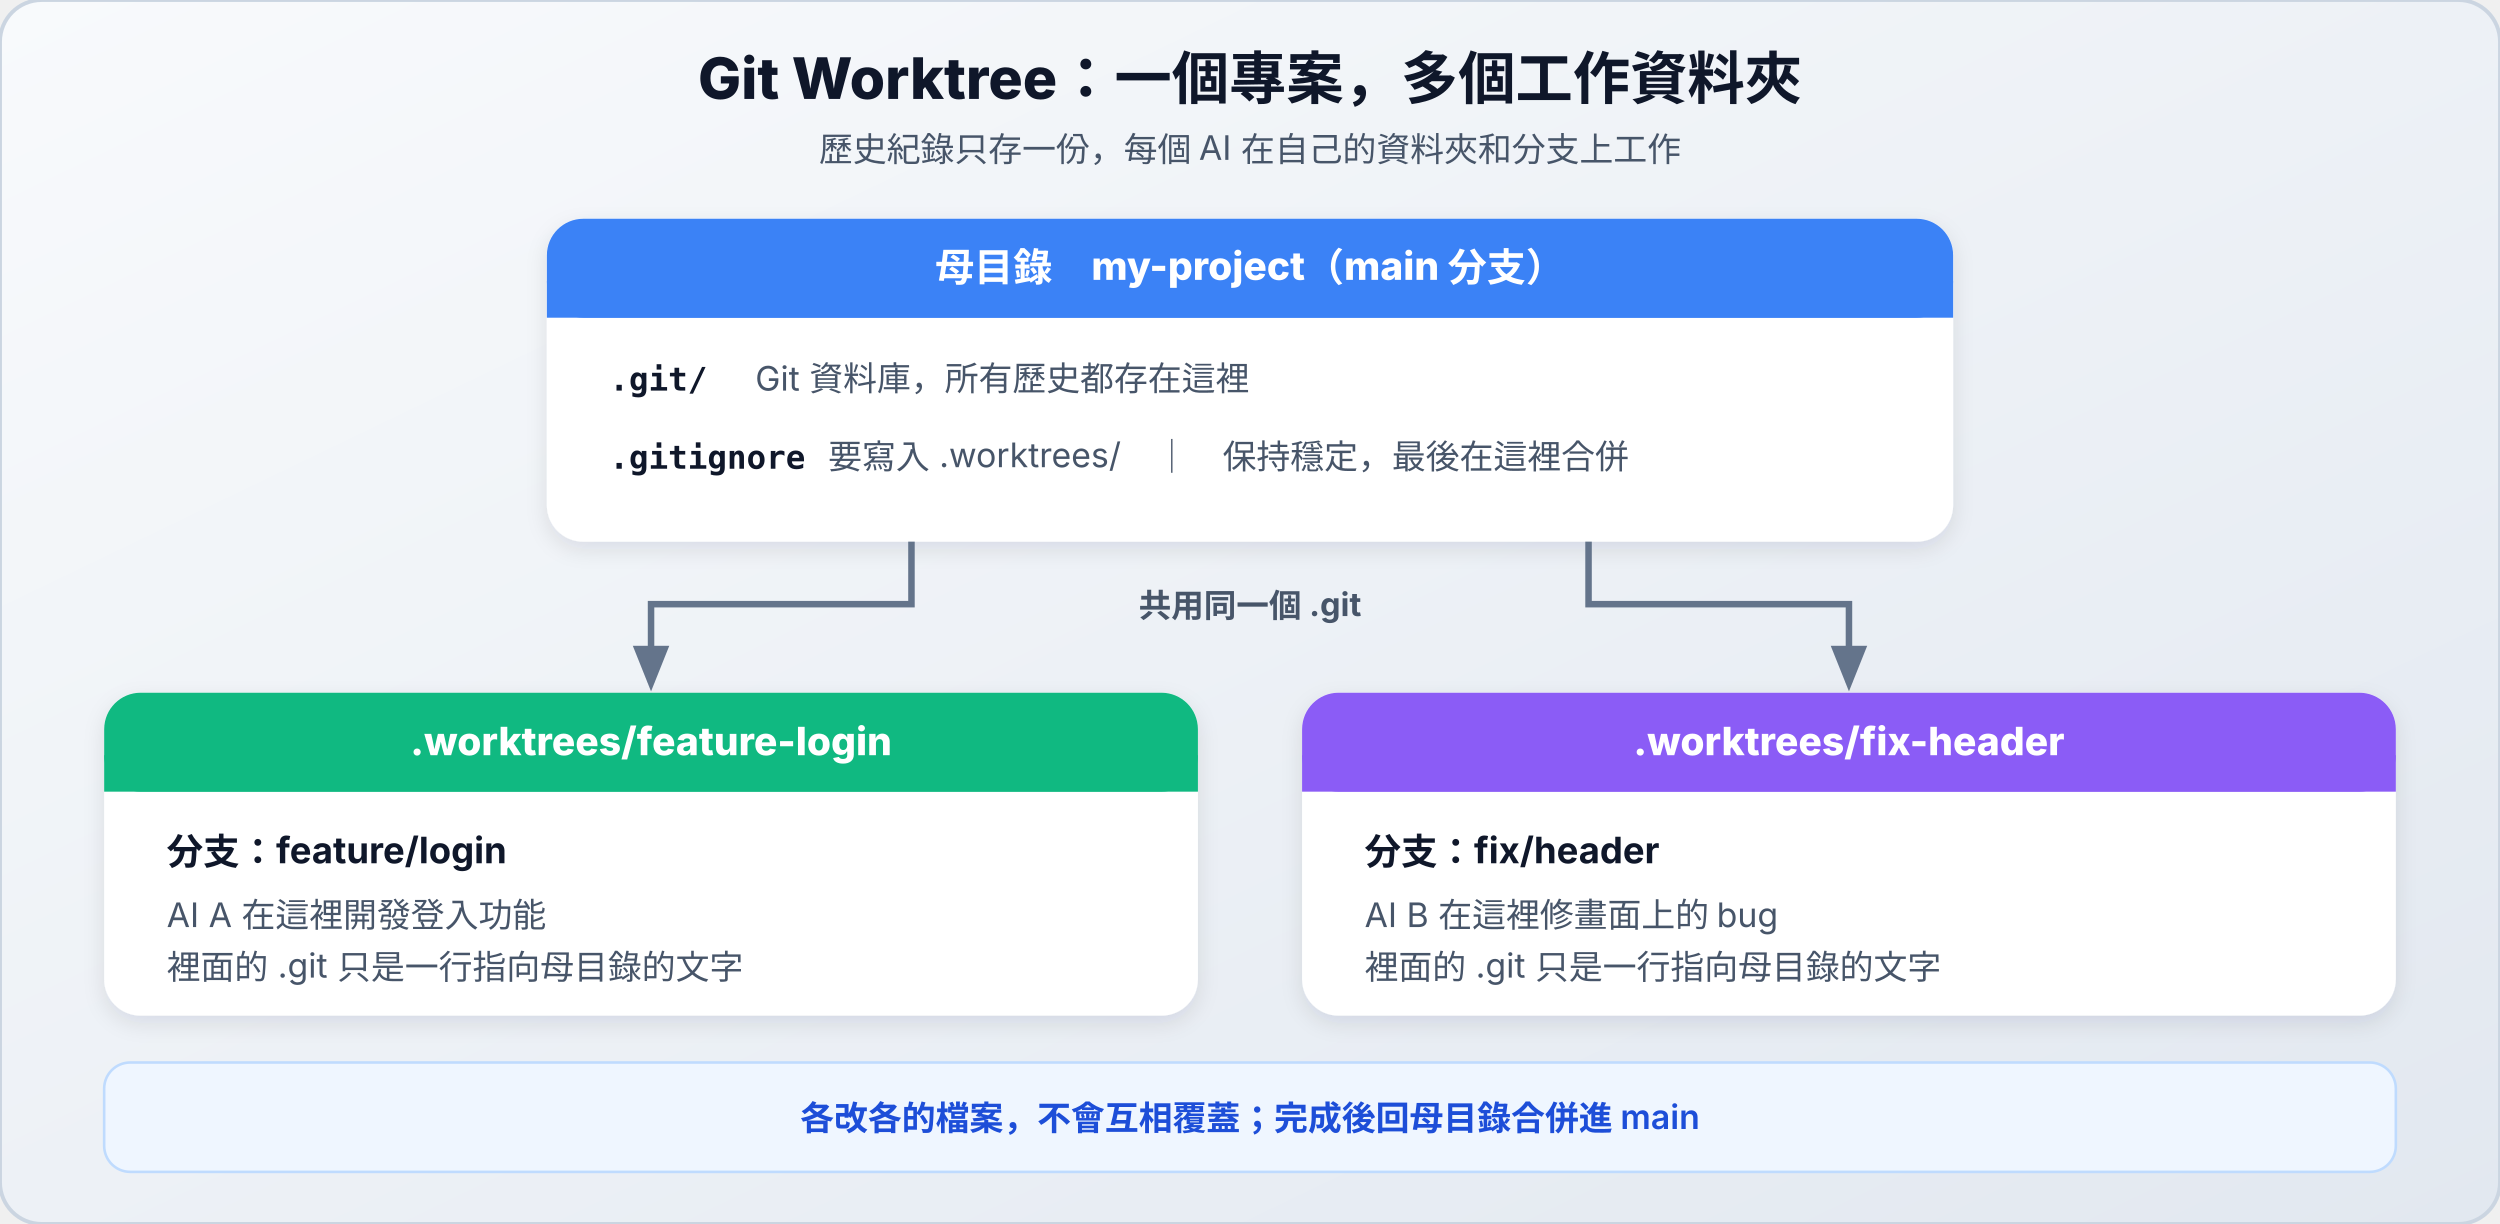
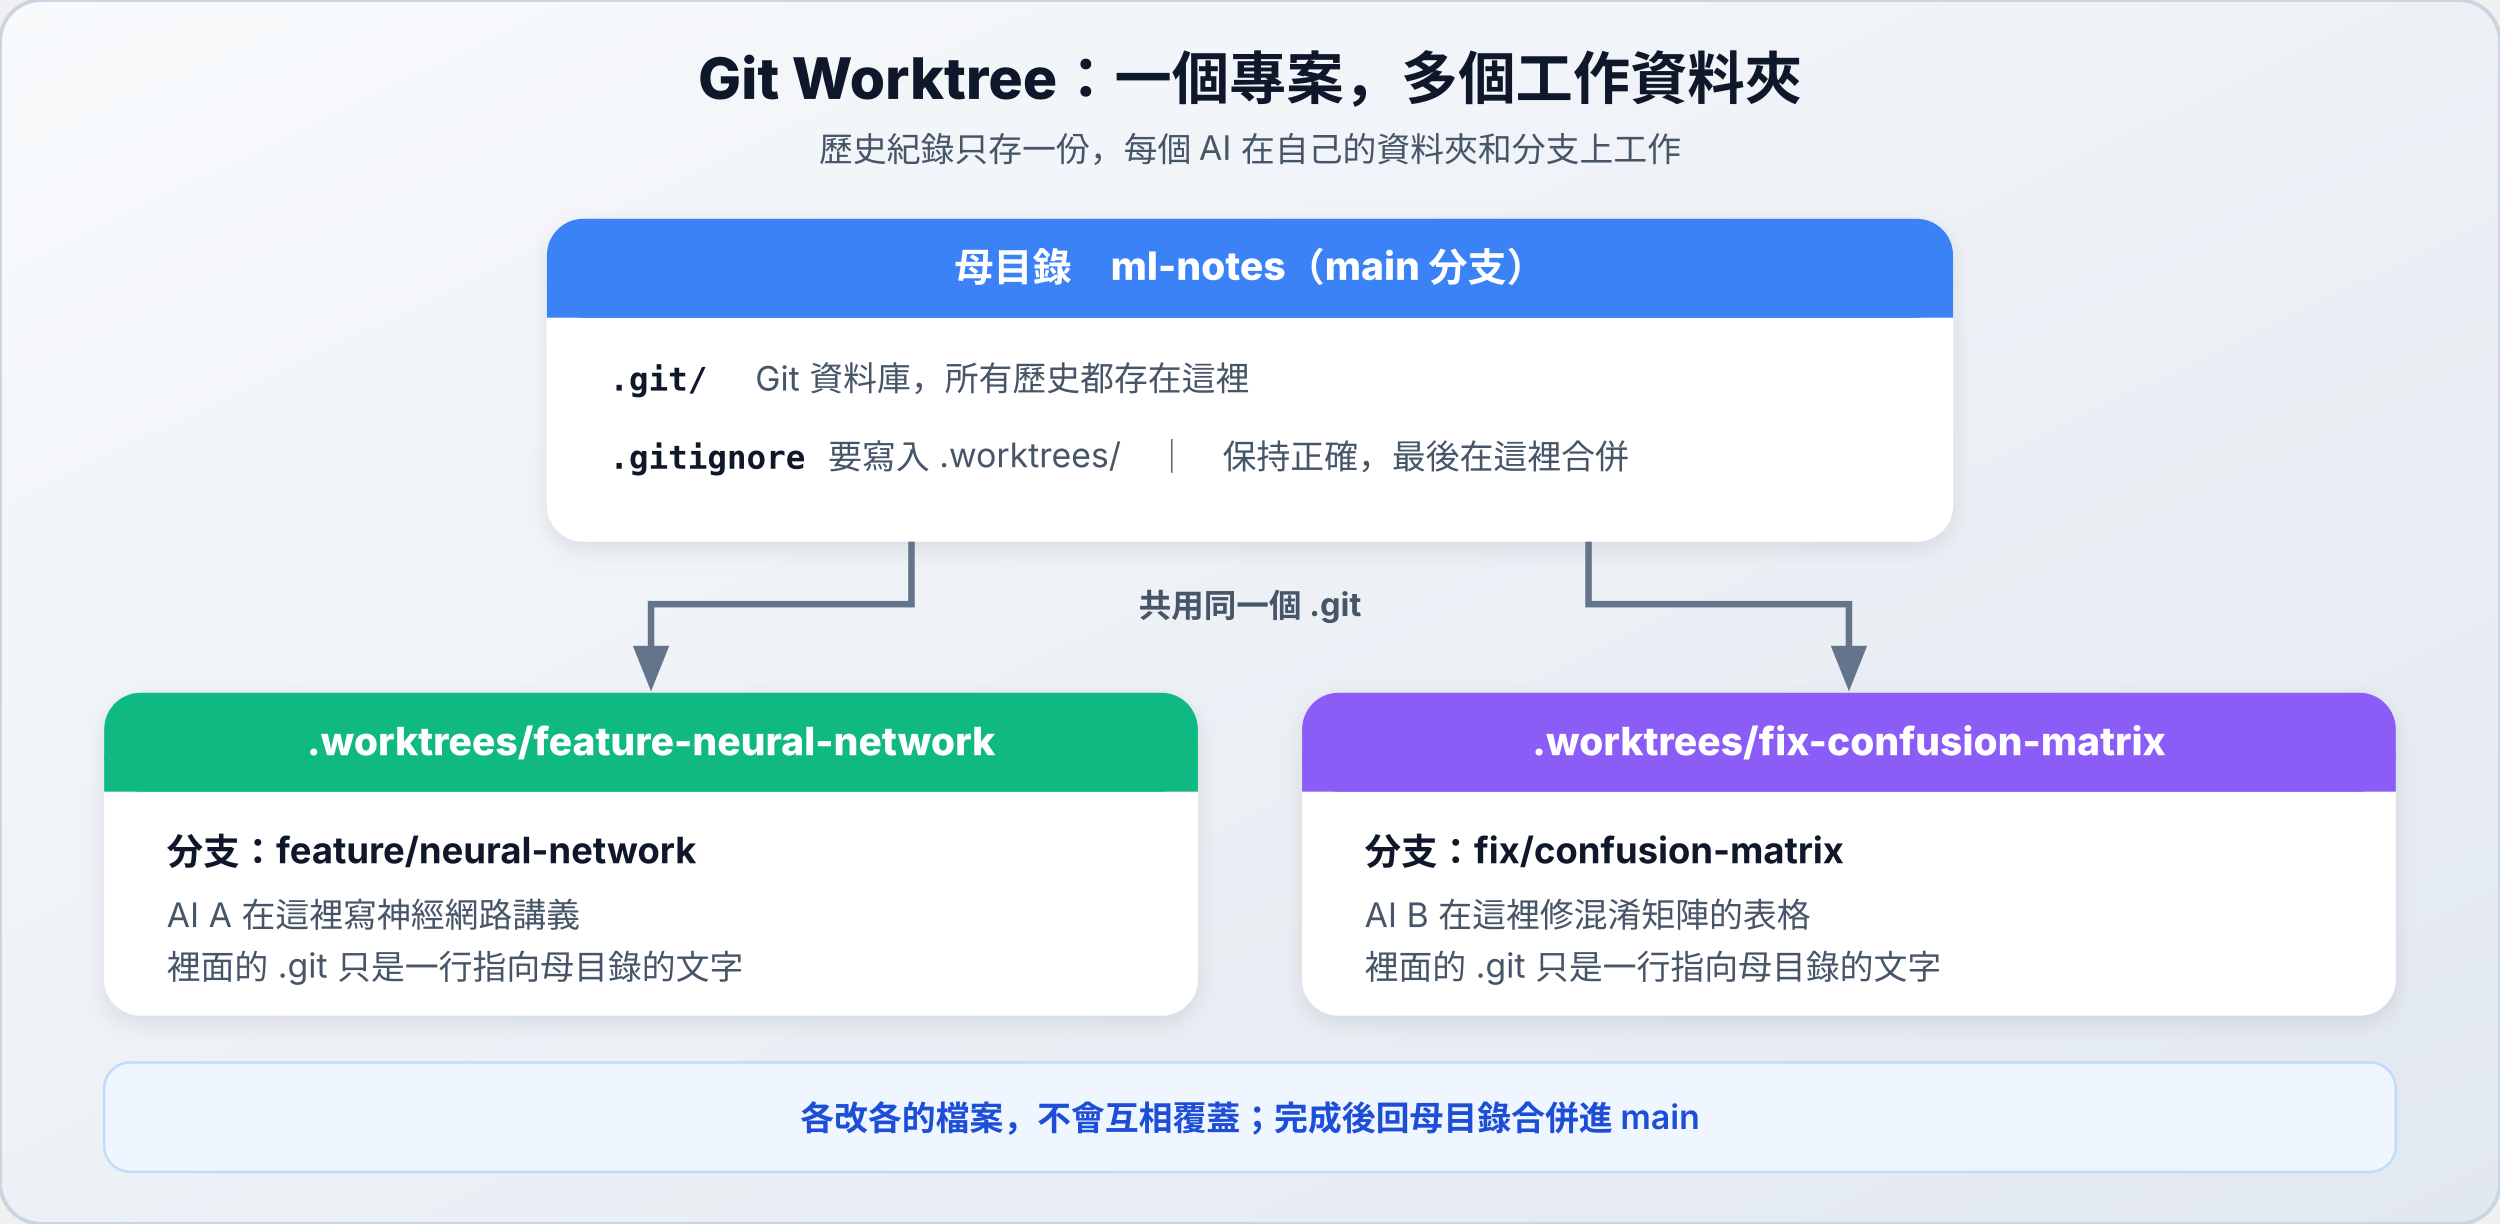
<svg xmlns="http://www.w3.org/2000/svg" viewBox="0 0 960 470" width="100%">
  <defs>
    <linearGradient id="bg" x1="0%" y1="0%" x2="100%" y2="100%">
      <stop offset="0%" stop-color="#f8fafc" />
      <stop offset="100%" stop-color="#e2e8f0" />
    </linearGradient>
    <filter id="shadow" x="-10%" y="-10%" width="120%" height="125%">
      <feDropShadow dx="0" dy="3" stdDeviation="4" flood-color="#0f172a" flood-opacity="0.10" />
    </filter>
    <marker id="arrow" viewBox="0 0 10 10" refX="8" refY="5" markerWidth="7" markerHeight="7" orient="auto">
      <path d="M 0 1 L 10 5 L 0 9 z" fill="#64748b" />
    </marker>
  </defs>
  <style>
    text { font-family: -apple-system, BlinkMacSystemFont, "PingFang TC", "Noto Sans TC", "Microsoft JhengHei", sans-serif; }
    .title { font-size: 22px; font-weight: 800; fill: #0f172a; }
    .sub { font-size: 13px; fill: #475569; }
    .head { font-size: 15px; font-weight: 800; fill: #ffffff; }
    .h { font-size: 14px; font-weight: 700; fill: #0f172a; }
    .txt { font-size: 13px; fill: #475569; }
    .mono { font-family: ui-monospace, SFMono-Regular, Menlo, Consolas, monospace; font-size: 12.5px; font-weight: 600; fill: #0f172a; }
    .edge { font-size: 12.5px; font-weight: 700; fill: #475569; }
  </style>
  <rect width="960" height="470" rx="16" fill="url(#bg)" stroke="#cbd5e1" stroke-width="1.5" />
  <text x="480" y="38" class="title" text-anchor="middle">Git Worktree：一個專案，多個工作資料夾</text>
  <text x="480" y="62" class="sub" text-anchor="middle">歷史紀錄只存一份，每個 AI 在自己的資料夾和分支上工作</text>
  <g filter="url(#shadow)">
    <rect x="210" y="84" width="540" height="124" rx="14" fill="#ffffff" />
  </g>
  <rect x="210" y="84" width="540" height="38" rx="14" fill="#3b82f6" />
  <rect x="210" y="108" width="540" height="14" fill="#3b82f6" />
-   <text x="480" y="108" class="head" text-anchor="middle">母目錄　my-project（main 分支）</text>
+   <text x="480" y="108" class="head" text-anchor="middle">母目錄　ml-notes（main 分支）</text>
  <text x="234" y="150" class="mono">.git/</text>
  <text x="290" y="150" class="txt">Git 資料庫，所有歷史都存在這裡</text>
  <text x="234" y="180" class="mono">.gitignore</text>
-   <text x="318" y="180" class="txt">要寫入 .worktrees/　｜　保持穩定，最後在這裡合併</text>
+   <text x="318" y="180" class="txt">要寫入 .worktrees/　｜　保持正確，最後在這裡合併</text>
  <path d="M 350 208 L 350 232 L 250 232 L 250 262" fill="none" stroke="#64748b" stroke-width="2.5" marker-end="url(#arrow)" />
  <path d="M 610 208 L 610 232 L 710 232 L 710 262" fill="none" stroke="#64748b" stroke-width="2.5" marker-end="url(#arrow)" />
  <text x="480" y="237" class="edge" text-anchor="middle">共用同一個 .git</text>
  <g filter="url(#shadow)">
    <rect x="40" y="266" width="420" height="124" rx="14" fill="#ffffff" />
  </g>
  <rect x="40" y="266" width="420" height="38" rx="14" fill="#10b981" />
  <rect x="40" y="290" width="420" height="14" fill="#10b981" />
-   <text x="250" y="290" class="head" text-anchor="middle">.worktrees/feature-login</text>
-   <text x="64" y="332" class="h">分支：feature/login</text>
-   <text x="64" y="356" class="txt">AI A 在這裡開發登入功能</text>
+   <text x="250" y="290" class="head" text-anchor="middle">.worktrees/feature-neural-network</text>
+   <text x="64" y="332" class="h">分支：feature/neural-network</text>
+   <text x="64" y="356" class="txt">AI A 在這裡寫神經網路講義</text>
  <text x="64" y="376" class="txt">裡面的 .git 只是一行指向母目錄的文字</text>
  <g filter="url(#shadow)">
    <rect x="500" y="266" width="420" height="124" rx="14" fill="#ffffff" />
  </g>
  <rect x="500" y="266" width="420" height="38" rx="14" fill="#8b5cf6" />
  <rect x="500" y="290" width="420" height="14" fill="#8b5cf6" />
-   <text x="710" y="290" class="head" text-anchor="middle">.worktrees/fix-header</text>
-   <text x="524" y="332" class="h">分支：fix/header</text>
-   <text x="524" y="356" class="txt">AI B 在這裡修畫面上的 bug</text>
+   <text x="710" y="290" class="head" text-anchor="middle">.worktrees/fix-confusion-matrix</text>
+   <text x="524" y="332" class="h">分支：fix/confusion-matrix</text>
+   <text x="524" y="356" class="txt">AI B 在這裡修混淆矩陣的表格</text>
  <text x="524" y="376" class="txt">裡面的 .git 只是一行指向母目錄的文字</text>
  <rect x="40" y="408" width="880" height="42" rx="10" fill="#eff6ff" stroke="#bfdbfe" />
  <text x="480" y="434" class="txt" text-anchor="middle" style="fill:#1d4ed8;font-weight:600">各改各的檔案，不會互相覆蓋；完成後回母目錄合併進 main</text>
</svg>
